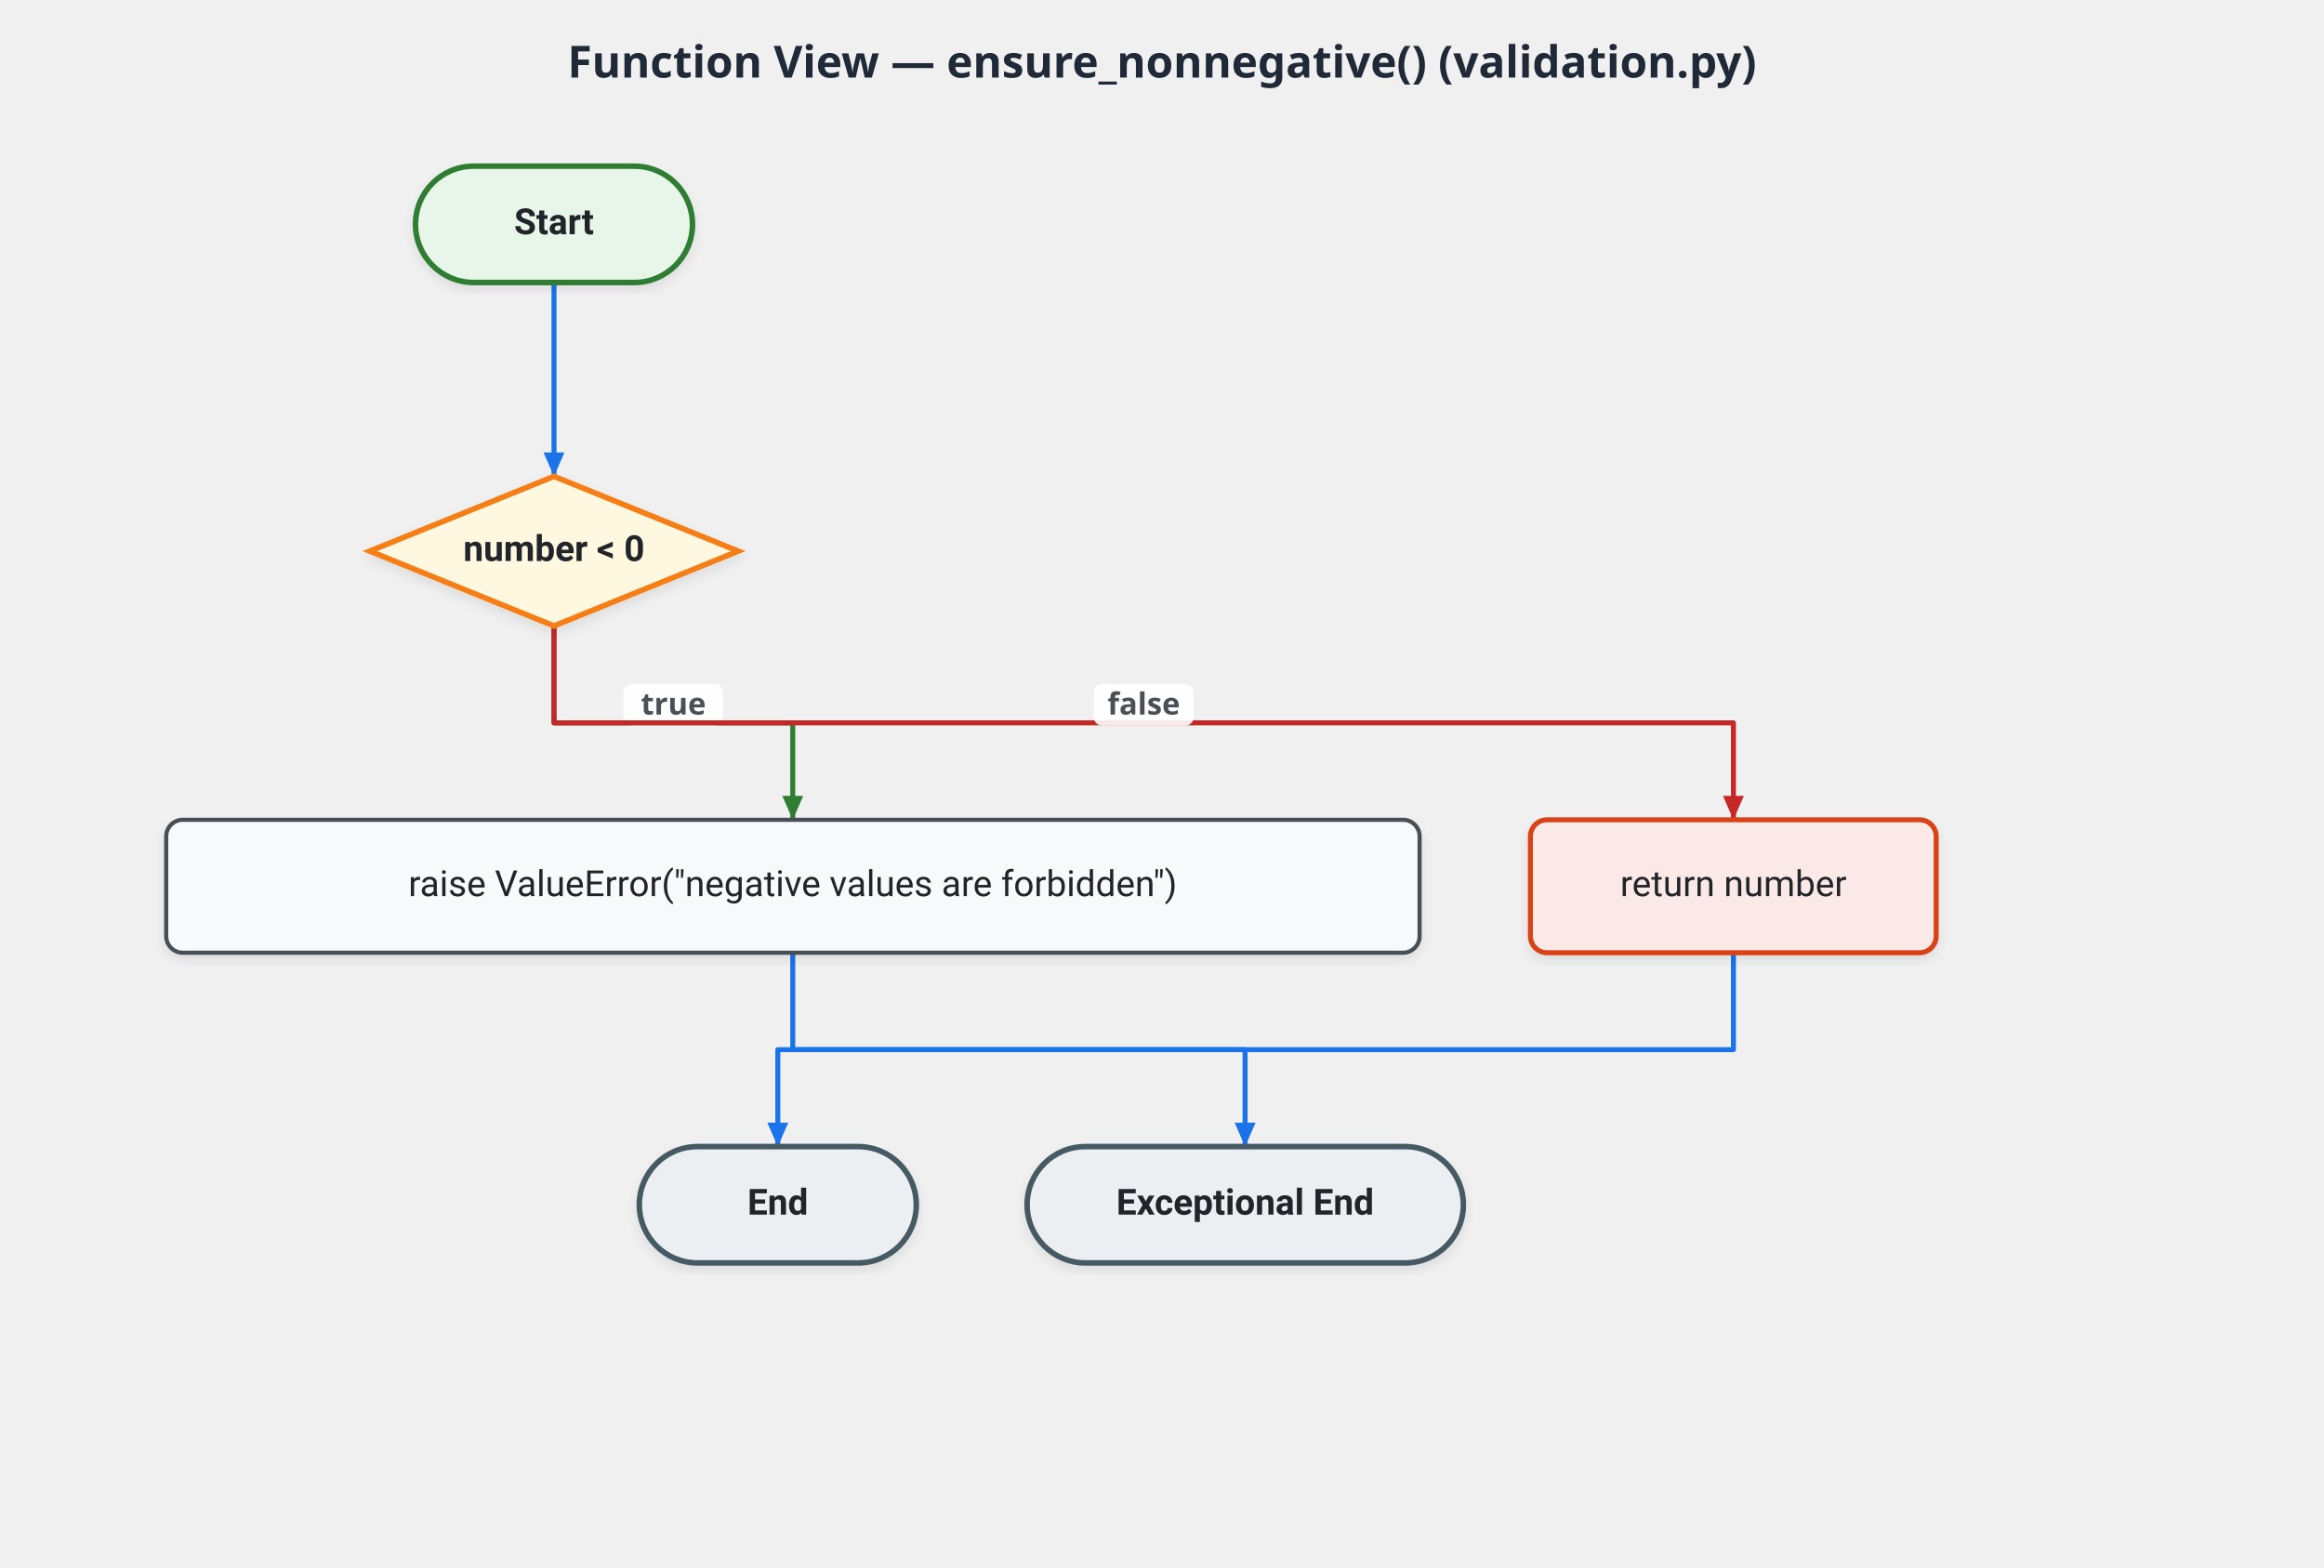
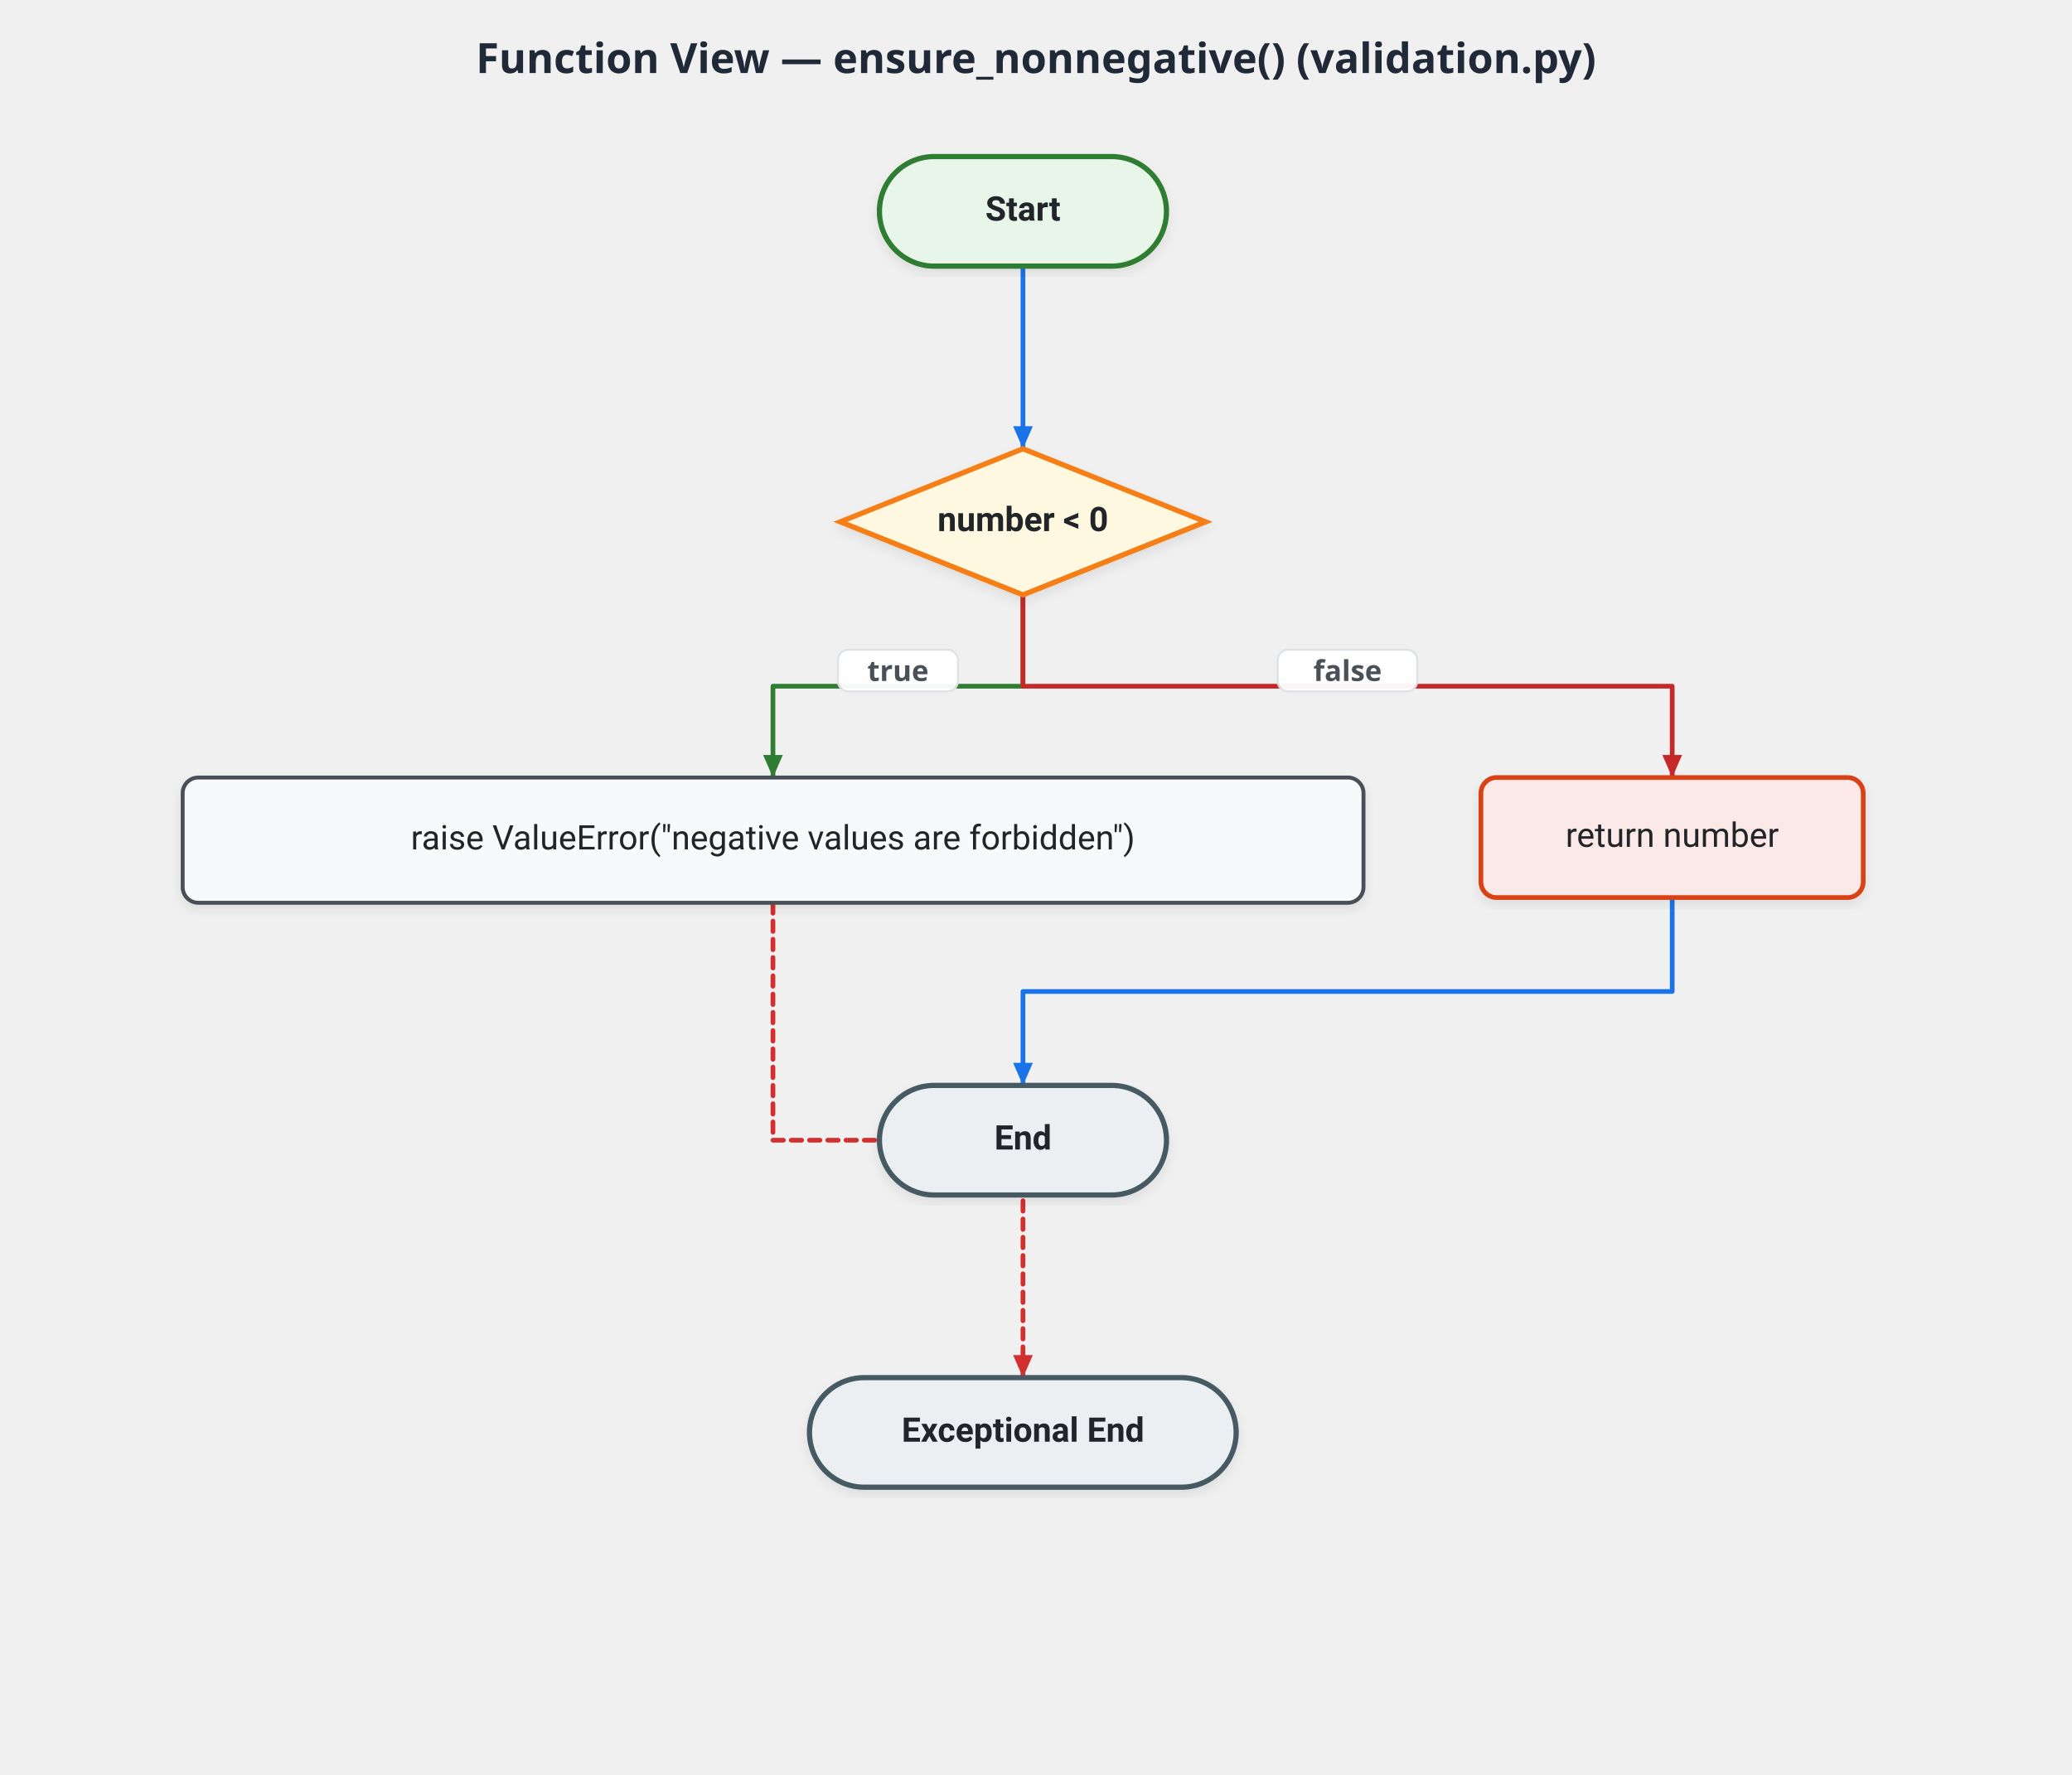
- <svg xmlns="http://www.w3.org/2000/svg" viewBox="0 0 839.0 566.0" width="839.0" height="566.0" class="flowbridge-diagram">
+ <svg xmlns="http://www.w3.org/2000/svg" viewBox="0 0 794.0 680.0" width="794.0" height="680.0" class="flowbridge-diagram">
  <defs>
    <marker id="arrow" viewBox="0 0 10 10" refX="8" refY="5" markerWidth="6" markerHeight="6" orient="auto-start-reverse">
      <path d="M 0 1.5 L 8 5 L 0 8.5 z" fill="#1a73e8" />
    </marker>
    <marker id="arrow-true" viewBox="0 0 10 10" refX="8" refY="5" markerWidth="6" markerHeight="6" orient="auto-start-reverse">
      <path d="M 0 1.5 L 8 5 L 0 8.5 z" fill="#2e7d32" />
    </marker>
    <marker id="arrow-false" viewBox="0 0 10 10" refX="8" refY="5" markerWidth="6" markerHeight="6" orient="auto-start-reverse">
      <path d="M 0 1.5 L 8 5 L 0 8.5 z" fill="#c62828" />
+     </marker>
+     <marker id="arrow-exception" viewBox="0 0 10 10" refX="8" refY="5" markerWidth="6" markerHeight="6" orient="auto-start-reverse">
+       <path d="M 0 1.5 L 8 5 L 0 8.5 z" fill="#d32f2f" />
+     </marker>
+     <marker id="arrow-import" viewBox="0 0 10 10" refX="8" refY="5" markerWidth="6" markerHeight="6" orient="auto-start-reverse">
+       <path d="M 0 1.5 L 8 5 L 0 8.5 z" fill="#1565c0" />
    </marker>
    <filter id="nodeShadow" x="-5%" y="-5%" width="110%" height="115%">
      <feDropShadow dx="0" dy="2" stdDeviation="2" flood-opacity="0.08" />
    </filter>
  </defs>
  <style>
    .node-text { font-family: -apple-system, BlinkMacSystemFont, "Segoe UI", Roboto, monospace; font-size: 13px; text-anchor: middle; dominant-baseline: middle; fill: #212529; }
    .node-subtext { font-family: sans-serif; font-size: 11px; fill: #6c757d; text-anchor: middle; }
    .edge-line { fill: none; stroke: #1a73e8; stroke-width: 1.8; stroke-linecap: round; stroke-linejoin: round; }
    .edge-true { stroke: #2e7d32; }
    .edge-false { stroke: #c62828; }
-     .edge-back { stroke: #e65100; stroke-dasharray: 4,3; }
+     .edge-back { stroke: #e65100; stroke-dasharray: 4,3; stroke-width: 1.6; }
+     .edge-exception { stroke: #d32f2f; stroke-dasharray: 4,3; stroke-width: 1.8; }
+     .edge-import { stroke: #1565c0; stroke-width: 2.0; }
    .edge-label { font-family: sans-serif; font-size: 11px; font-weight: 600; fill: #495057; text-anchor: middle; }
    .clickable { cursor: pointer; transition: transform 0.15s, filter 0.15s; }
    .clickable:hover { filter: brightness(0.95); }
  </style>
-   <text x="419.5" y="28" font-family="sans-serif" font-size="16" font-weight="bold" text-anchor="middle" fill="#1f2937">Function View — ensure_nonnegative() (validation.py)</text>
-   <path d="M 200.0 102.0 L 200.0 172.0" class="edge-line" marker-end="url(#arrow)" />
-   <path d="M 200.0 226.0 L 200.0 261.0 L 286.2 261.0 L 286.2 296.0" class="edge-line edge-true" marker-end="url(#arrow-true)" />
-   <rect x="225.1" y="247.0" width="36" height="15" fill="#ffffff" rx="3" opacity="0.9" />
-   <text x="243.1" y="258.0" class="edge-label">true</text>
-   <path d="M 286.2 344.0 L 286.2 379.0 L 449.5 379.0 L 449.5 414.0" class="edge-line" marker-end="url(#arrow)" />
-   <path d="M 200.0 226.0 L 200.0 261.0 L 625.8 261.0 L 625.8 296.0" class="edge-line edge-false" marker-end="url(#arrow-false)" />
-   <rect x="394.9" y="247.0" width="36" height="15" fill="#ffffff" rx="3" opacity="0.9" />
-   <text x="412.9" y="258.0" class="edge-label">false</text>
-   <path d="M 625.8 344.0 L 625.8 379.0 L 280.8 379.0 L 280.8 414.0" class="edge-line" marker-end="url(#arrow)" />
-   <g id="fb1_WyIxZDQ4MmZiZS05Y2M2LTRhYzItOWFhOS03MGZhZTg5OTMzMGQiLDEsIm5vZGUiLCJmYjFfV3lJeFpEUTRNbVppWlMwNVkyTTJMVFJoWXpJdE9XRmhPUzAzTUdaaFpUZzVPVE16TUdRaUxERXNJbWR5WVhCb0lpd2lablZ1WTNScGIyNGlMQ0pqWWpabVl6RTJOQzAzTW1abExUUmlZbUl0WVRNM1lpMW1OalUzTkRCbFpHTmlPREVpTERFMExEQXNJbVZ1YzNWeVpWOXViMjV1WldkaGRHbDJaU0pkIiwwXQ" data-node-id="fb1_WyIxZDQ4MmZiZS05Y2M2LTRhYzItOWFhOS03MGZhZTg5OTMzMGQiLDEsIm5vZGUiLCJmYjFfV3lJeFpEUTRNbVppWlMwNVkyTTJMVFJoWXpJdE9XRmhPUzAzTUdaaFpUZzVPVE16TUdRaUxERXNJbWR5WVhCb0lpd2lablZ1WTNScGIyNGlMQ0pqWWpabVl6RTJOQzAzTW1abExUUmlZbUl0WVRNM1lpMW1OalUzTkRCbFpHTmlPREVpTERFMExEQXNJbVZ1YzNWeVpWOXViMjV1WldkaGRHbDJaU0pkIiwwXQ">
-     <rect x="150.0" y="60.0" width="100.0" height="42.0" rx="21.0" fill="#e8f5e9" stroke="#2e7d32" stroke-width="2" filter="url(#nodeShadow)" />
-     <text x="200.0" y="81.0" class="node-text" fill="#1b5e20" font-weight="600">Start</text>
+   <text x="397.0" y="28" font-family="sans-serif" font-size="16" font-weight="bold" text-anchor="middle" fill="#1f2937">Function View — ensure_nonnegative() (validation.py)</text>
+   <path d="M 392.0 102.0 L 392.0 172.0" class="edge-line" marker-end="url(#arrow)" />
+   <path d="M 392.0 228.0 L 392.0 263.0 L 296.2 263.0 L 296.2 298.0" class="edge-line edge-true" marker-end="url(#arrow-true)" />
+   <rect x="321.1" y="249.0" width="46.0" height="16" fill="#ffffff" stroke="#dee2e6" stroke-width="0.8" rx="4" opacity="0.95" />
+   <text x="344.1" y="261.0" class="edge-label">true</text>
+   <path d="M 296.2 346.0 L 296.2 437.0 L 392.0 437.0 L 392.0 528.0" class="edge-line edge-exception" marker-end="url(#arrow-exception)" />
+   <path d="M 392.0 228.0 L 392.0 263.0 L 640.8 263.0 L 640.8 298.0" class="edge-line edge-false" marker-end="url(#arrow-false)" />
+   <rect x="489.6" y="249.0" width="53.5" height="16" fill="#ffffff" stroke="#dee2e6" stroke-width="0.8" rx="4" opacity="0.95" />
+   <text x="516.4" y="261.0" class="edge-label">false</text>
+   <path d="M 640.8 344.0 L 640.8 380.0 L 392.0 380.0 L 392.0 416.0" class="edge-line" marker-end="url(#arrow)" />
+   <g id="fb1_WyI4NDQ3NTVkZS02YjliLTQxOTQtOGEzNS03MDc2YzlmMGFhOTIiLDEsIm5vZGUiLCJmYjFfV3lJNE5EUTNOVFZrWlMwMllqbGlMVFF4T1RRdE9HRXpOUzAzTURjMll6bG1NR0ZoT1RJaUxERXNJbWR5WVhCb0lpd2lablZ1WTNScGIyNGlMQ0prWlRRMk5tVmtaQzB4WXpreExUUTJZakV0WVRnNFlpMDROekV5Wm1JNU9HTXdabU1pTERFMExEQXNJbVZ1YzNWeVpWOXViMjV1WldkaGRHbDJaU0pkIiwwXQ" data-node-id="fb1_WyI4NDQ3NTVkZS02YjliLTQxOTQtOGEzNS03MDc2YzlmMGFhOTIiLDEsIm5vZGUiLCJmYjFfV3lJNE5EUTNOVFZrWlMwMllqbGlMVFF4T1RRdE9HRXpOUzAzTURjMll6bG1NR0ZoT1RJaUxERXNJbWR5WVhCb0lpd2lablZ1WTNScGIyNGlMQ0prWlRRMk5tVmtaQzB4WXpreExUUTJZakV0WVRnNFlpMDROekV5Wm1JNU9HTXdabU1pTERFMExEQXNJbVZ1YzNWeVpWOXViMjV1WldkaGRHbDJaU0pkIiwwXQ">
+     <rect x="337.0" y="60.0" width="110.0" height="42.0" rx="21.0" fill="#e8f5e9" stroke="#2e7d32" stroke-width="2" filter="url(#nodeShadow)" />
+     <text x="392.0" y="81.0" class="node-text" fill="#1b5e20" font-weight="600">Start</text>
  </g>
-   <g id="fb1_WyIxZDQ4MmZiZS05Y2M2LTRhYzItOWFhOS03MGZhZTg5OTMzMGQiLDEsIm5vZGUiLCJmYjFfV3lJeFpEUTRNbVppWlMwNVkyTTJMVFJoWXpJdE9XRmhPUzAzTUdaaFpUZzVPVE16TUdRaUxERXNJbWR5WVhCb0lpd2lablZ1WTNScGIyNGlMQ0pqWWpabVl6RTJOQzAzTW1abExUUmlZbUl0WVRNM1lpMW1OalUzTkRCbFpHTmlPREVpTERFMExEQXNJbVZ1YzNWeVpWOXViMjV1WldkaGRHbDJaU0pkIiwxXQ" data-node-id="fb1_WyIxZDQ4MmZiZS05Y2M2LTRhYzItOWFhOS03MGZhZTg5OTMzMGQiLDEsIm5vZGUiLCJmYjFfV3lJeFpEUTRNbVppWlMwNVkyTTJMVFJoWXpJdE9XRmhPUzAzTUdaaFpUZzVPVE16TUdRaUxERXNJbWR5WVhCb0lpd2lablZ1WTNScGIyNGlMQ0pqWWpabVl6RTJOQzAzTW1abExUUmlZbUl0WVRNM1lpMW1OalUzTkRCbFpHTmlPREVpTERFMExEQXNJbVZ1YzNWeVpWOXViMjV1WldkaGRHbDJaU0pkIiwxXQ">
-     <rect x="230.8" y="414.0" width="100.0" height="42.0" rx="21.0" fill="#eceff1" stroke="#455a64" stroke-width="2" filter="url(#nodeShadow)" />
-     <text x="280.8" y="435.0" class="node-text" fill="#263238" font-weight="600">End</text>
+   <g id="fb1_WyI4NDQ3NTVkZS02YjliLTQxOTQtOGEzNS03MDc2YzlmMGFhOTIiLDEsIm5vZGUiLCJmYjFfV3lJNE5EUTNOVFZrWlMwMllqbGlMVFF4T1RRdE9HRXpOUzAzTURjMll6bG1NR0ZoT1RJaUxERXNJbWR5WVhCb0lpd2lablZ1WTNScGIyNGlMQ0prWlRRMk5tVmtaQzB4WXpreExUUTJZakV0WVRnNFlpMDROekV5Wm1JNU9HTXdabU1pTERFMExEQXNJbVZ1YzNWeVpWOXViMjV1WldkaGRHbDJaU0pkIiwxXQ" data-node-id="fb1_WyI4NDQ3NTVkZS02YjliLTQxOTQtOGEzNS03MDc2YzlmMGFhOTIiLDEsIm5vZGUiLCJmYjFfV3lJNE5EUTNOVFZrWlMwMllqbGlMVFF4T1RRdE9HRXpOUzAzTURjMll6bG1NR0ZoT1RJaUxERXNJbWR5WVhCb0lpd2lablZ1WTNScGIyNGlMQ0prWlRRMk5tVmtaQzB4WXpreExUUTJZakV0WVRnNFlpMDROekV5Wm1JNU9HTXdabU1pTERFMExEQXNJbVZ1YzNWeVpWOXViMjV1WldkaGRHbDJaU0pkIiwxXQ">
+     <rect x="337.0" y="416.0" width="110.0" height="42.0" rx="21.0" fill="#eceff1" stroke="#455a64" stroke-width="2" filter="url(#nodeShadow)" />
+     <text x="392.0" y="437.0" class="node-text" fill="#263238" font-weight="600">End</text>
  </g>
-   <g id="fb1_WyIxZDQ4MmZiZS05Y2M2LTRhYzItOWFhOS03MGZhZTg5OTMzMGQiLDEsIm5vZGUiLCJmYjFfV3lJeFpEUTRNbVppWlMwNVkyTTJMVFJoWXpJdE9XRmhPUzAzTUdaaFpUZzVPVE16TUdRaUxERXNJbWR5WVhCb0lpd2lablZ1WTNScGIyNGlMQ0pqWWpabVl6RTJOQzAzTW1abExUUmlZbUl0WVRNM1lpMW1OalUzTkRCbFpHTmlPREVpTERFMExEQXNJbVZ1YzNWeVpWOXViMjV1WldkaGRHbDJaU0pkIiwyXQ" data-node-id="fb1_WyIxZDQ4MmZiZS05Y2M2LTRhYzItOWFhOS03MGZhZTg5OTMzMGQiLDEsIm5vZGUiLCJmYjFfV3lJeFpEUTRNbVppWlMwNVkyTTJMVFJoWXpJdE9XRmhPUzAzTUdaaFpUZzVPVE16TUdRaUxERXNJbWR5WVhCb0lpd2lablZ1WTNScGIyNGlMQ0pqWWpabVl6RTJOQzAzTW1abExUUmlZbUl0WVRNM1lpMW1OalUzTkRCbFpHTmlPREVpTERFMExEQXNJbVZ1YzNWeVpWOXViMjV1WldkaGRHbDJaU0pkIiwyXQ" data-file-id="cb6fc164-72fe-4bbb-a37b-f65740edcb81" data-start-line="15" data-end-line="15">
-     <polygon points="200.0,172.0 266.5,199.0 200.0,226.0 133.5,199.0" fill="#fff8e1" stroke="#f57f17" stroke-width="2" filter="url(#nodeShadow)" />
-     <text x="200.0" y="199.0" class="node-text" fill="#e65100" font-weight="600">number &lt; 0</text>
+   <g id="fb1_WyI4NDQ3NTVkZS02YjliLTQxOTQtOGEzNS03MDc2YzlmMGFhOTIiLDEsIm5vZGUiLCJmYjFfV3lJNE5EUTNOVFZrWlMwMllqbGlMVFF4T1RRdE9HRXpOUzAzTURjMll6bG1NR0ZoT1RJaUxERXNJbWR5WVhCb0lpd2lablZ1WTNScGIyNGlMQ0prWlRRMk5tVmtaQzB4WXpreExUUTJZakV0WVRnNFlpMDROekV5Wm1JNU9HTXdabU1pTERFMExEQXNJbVZ1YzNWeVpWOXViMjV1WldkaGRHbDJaU0pkIiwyXQ" data-node-id="fb1_WyI4NDQ3NTVkZS02YjliLTQxOTQtOGEzNS03MDc2YzlmMGFhOTIiLDEsIm5vZGUiLCJmYjFfV3lJNE5EUTNOVFZrWlMwMllqbGlMVFF4T1RRdE9HRXpOUzAzTURjMll6bG1NR0ZoT1RJaUxERXNJbWR5WVhCb0lpd2lablZ1WTNScGIyNGlMQ0prWlRRMk5tVmtaQzB4WXpreExUUTJZakV0WVRnNFlpMDROekV5Wm1JNU9HTXdabU1pTERFMExEQXNJbVZ1YzNWeVpWOXViMjV1WldkaGRHbDJaU0pkIiwyXQ" data-file-id="de466edd-1c91-46b1-a88b-8712fb98c0fc" data-start-line="15" data-end-line="15">
+     <polygon points="392.0,172.0 462.0,200.0 392.0,228.0 322.0,200.0" fill="#fff8e1" stroke="#f57f17" stroke-width="2" filter="url(#nodeShadow)" />
+     <text x="392.0" y="200.0" class="node-text" fill="#e65100" font-weight="600">number &lt; 0</text>
  </g>
-   <g id="fb1_WyIxZDQ4MmZiZS05Y2M2LTRhYzItOWFhOS03MGZhZTg5OTMzMGQiLDEsIm5vZGUiLCJmYjFfV3lJeFpEUTRNbVppWlMwNVkyTTJMVFJoWXpJdE9XRmhPUzAzTUdaaFpUZzVPVE16TUdRaUxERXNJbWR5WVhCb0lpd2lablZ1WTNScGIyNGlMQ0pqWWpabVl6RTJOQzAzTW1abExUUmlZbUl0WVRNM1lpMW1OalUzTkRCbFpHTmlPREVpTERFMExEQXNJbVZ1YzNWeVpWOXViMjV1WldkaGRHbDJaU0pkIiwzXQ" data-node-id="fb1_WyIxZDQ4MmZiZS05Y2M2LTRhYzItOWFhOS03MGZhZTg5OTMzMGQiLDEsIm5vZGUiLCJmYjFfV3lJeFpEUTRNbVppWlMwNVkyTTJMVFJoWXpJdE9XRmhPUzAzTUdaaFpUZzVPVE16TUdRaUxERXNJbWR5WVhCb0lpd2lablZ1WTNScGIyNGlMQ0pqWWpabVl6RTJOQzAzTW1abExUUmlZbUl0WVRNM1lpMW1OalUzTkRCbFpHTmlPREVpTERFMExEQXNJbVZ1YzNWeVpWOXViMjV1WldkaGRHbDJaU0pkIiwzXQ" data-file-id="cb6fc164-72fe-4bbb-a37b-f65740edcb81" data-start-line="16" data-end-line="16">
-     <rect x="60.0" y="296.0" width="452.5" height="48.0" rx="6" fill="#f8f9fa" stroke="#495057" stroke-width="1.5" filter="url(#nodeShadow)" />
-     <text x="286.2" y="320.0" class="node-text">raise ValueError("negative values are forbidden")</text>
+   <g id="fb1_WyI4NDQ3NTVkZS02YjliLTQxOTQtOGEzNS03MDc2YzlmMGFhOTIiLDEsIm5vZGUiLCJmYjFfV3lJNE5EUTNOVFZrWlMwMllqbGlMVFF4T1RRdE9HRXpOUzAzTURjMll6bG1NR0ZoT1RJaUxERXNJbWR5WVhCb0lpd2lablZ1WTNScGIyNGlMQ0prWlRRMk5tVmtaQzB4WXpreExUUTJZakV0WVRnNFlpMDROekV5Wm1JNU9HTXdabU1pTERFMExEQXNJbVZ1YzNWeVpWOXViMjV1WldkaGRHbDJaU0pkIiwzXQ" data-node-id="fb1_WyI4NDQ3NTVkZS02YjliLTQxOTQtOGEzNS03MDc2YzlmMGFhOTIiLDEsIm5vZGUiLCJmYjFfV3lJNE5EUTNOVFZrWlMwMllqbGlMVFF4T1RRdE9HRXpOUzAzTURjMll6bG1NR0ZoT1RJaUxERXNJbWR5WVhCb0lpd2lablZ1WTNScGIyNGlMQ0prWlRRMk5tVmtaQzB4WXpreExUUTJZakV0WVRnNFlpMDROekV5Wm1JNU9HTXdabU1pTERFMExEQXNJbVZ1YzNWeVpWOXViMjV1WldkaGRHbDJaU0pkIiwzXQ" data-file-id="de466edd-1c91-46b1-a88b-8712fb98c0fc" data-start-line="16" data-end-line="16">
+     <rect x="70.0" y="298.0" width="452.5" height="48.0" rx="6" fill="#f8f9fa" stroke="#495057" stroke-width="1.5" filter="url(#nodeShadow)" />
+     <text x="296.2" y="322.0" class="node-text">raise ValueError("negative values are forbidden")</text>
  </g>
-   <g id="fb1_WyIxZDQ4MmZiZS05Y2M2LTRhYzItOWFhOS03MGZhZTg5OTMzMGQiLDEsIm5vZGUiLCJmYjFfV3lJeFpEUTRNbVppWlMwNVkyTTJMVFJoWXpJdE9XRmhPUzAzTUdaaFpUZzVPVE16TUdRaUxERXNJbWR5WVhCb0lpd2lablZ1WTNScGIyNGlMQ0pqWWpabVl6RTJOQzAzTW1abExUUmlZbUl0WVRNM1lpMW1OalUzTkRCbFpHTmlPREVpTERFMExEQXNJbVZ1YzNWeVpWOXViMjV1WldkaGRHbDJaU0pkIiw0XQ" data-node-id="fb1_WyIxZDQ4MmZiZS05Y2M2LTRhYzItOWFhOS03MGZhZTg5OTMzMGQiLDEsIm5vZGUiLCJmYjFfV3lJeFpEUTRNbVppWlMwNVkyTTJMVFJoWXpJdE9XRmhPUzAzTUdaaFpUZzVPVE16TUdRaUxERXNJbWR5WVhCb0lpd2lablZ1WTNScGIyNGlMQ0pqWWpabVl6RTJOQzAzTW1abExUUmlZbUl0WVRNM1lpMW1OalUzTkRCbFpHTmlPREVpTERFMExEQXNJbVZ1YzNWeVpWOXViMjV1WldkaGRHbDJaU0pkIiw0XQ">
-     <rect x="370.8" y="414.0" width="157.5" height="42.0" rx="21.0" fill="#eceff1" stroke="#455a64" stroke-width="2" filter="url(#nodeShadow)" />
-     <text x="449.5" y="435.0" class="node-text" fill="#263238" font-weight="600">Exceptional End</text>
+   <g id="fb1_WyI4NDQ3NTVkZS02YjliLTQxOTQtOGEzNS03MDc2YzlmMGFhOTIiLDEsIm5vZGUiLCJmYjFfV3lJNE5EUTNOVFZrWlMwMllqbGlMVFF4T1RRdE9HRXpOUzAzTURjMll6bG1NR0ZoT1RJaUxERXNJbWR5WVhCb0lpd2lablZ1WTNScGIyNGlMQ0prWlRRMk5tVmtaQzB4WXpreExUUTJZakV0WVRnNFlpMDROekV5Wm1JNU9HTXdabU1pTERFMExEQXNJbVZ1YzNWeVpWOXViMjV1WldkaGRHbDJaU0pkIiw0XQ" data-node-id="fb1_WyI4NDQ3NTVkZS02YjliLTQxOTQtOGEzNS03MDc2YzlmMGFhOTIiLDEsIm5vZGUiLCJmYjFfV3lJNE5EUTNOVFZrWlMwMllqbGlMVFF4T1RRdE9HRXpOUzAzTURjMll6bG1NR0ZoT1RJaUxERXNJbWR5WVhCb0lpd2lablZ1WTNScGIyNGlMQ0prWlRRMk5tVmtaQzB4WXpreExUUTJZakV0WVRnNFlpMDROekV5Wm1JNU9HTXdabU1pTERFMExEQXNJbVZ1YzNWeVpWOXViMjV1WldkaGRHbDJaU0pkIiw0XQ">
+     <rect x="310.2" y="528.0" width="163.5" height="42.0" rx="21.0" fill="#eceff1" stroke="#455a64" stroke-width="2" filter="url(#nodeShadow)" />
+     <text x="392.0" y="549.0" class="node-text" fill="#263238" font-weight="600">Exceptional End</text>
  </g>
-   <g id="fb1_WyIxZDQ4MmZiZS05Y2M2LTRhYzItOWFhOS03MGZhZTg5OTMzMGQiLDEsIm5vZGUiLCJmYjFfV3lJeFpEUTRNbVppWlMwNVkyTTJMVFJoWXpJdE9XRmhPUzAzTUdaaFpUZzVPVE16TUdRaUxERXNJbWR5WVhCb0lpd2lablZ1WTNScGIyNGlMQ0pqWWpabVl6RTJOQzAzTW1abExUUmlZbUl0WVRNM1lpMW1OalUzTkRCbFpHTmlPREVpTERFMExEQXNJbVZ1YzNWeVpWOXViMjV1WldkaGRHbDJaU0pkIiw1XQ" data-node-id="fb1_WyIxZDQ4MmZiZS05Y2M2LTRhYzItOWFhOS03MGZhZTg5OTMzMGQiLDEsIm5vZGUiLCJmYjFfV3lJeFpEUTRNbVppWlMwNVkyTTJMVFJoWXpJdE9XRmhPUzAzTUdaaFpUZzVPVE16TUdRaUxERXNJbWR5WVhCb0lpd2lablZ1WTNScGIyNGlMQ0pqWWpabVl6RTJOQzAzTW1abExUUmlZbUl0WVRNM1lpMW1OalUzTkRCbFpHTmlPREVpTERFMExEQXNJbVZ1YzNWeVpWOXViMjV1WldkaGRHbDJaU0pkIiw1XQ" data-file-id="cb6fc164-72fe-4bbb-a37b-f65740edcb81" data-start-line="17" data-end-line="17">
-     <rect x="552.5" y="296.0" width="146.5" height="48.0" rx="6" fill="#fbe9e7" stroke="#d84315" stroke-width="1.8" filter="url(#nodeShadow)" />
-     <text x="625.8" y="320.0" class="node-text" fill="#bf360c">return number</text>
+   <g id="fb1_WyI4NDQ3NTVkZS02YjliLTQxOTQtOGEzNS03MDc2YzlmMGFhOTIiLDEsIm5vZGUiLCJmYjFfV3lJNE5EUTNOVFZrWlMwMllqbGlMVFF4T1RRdE9HRXpOUzAzTURjMll6bG1NR0ZoT1RJaUxERXNJbWR5WVhCb0lpd2lablZ1WTNScGIyNGlMQ0prWlRRMk5tVmtaQzB4WXpreExUUTJZakV0WVRnNFlpMDROekV5Wm1JNU9HTXdabU1pTERFMExEQXNJbVZ1YzNWeVpWOXViMjV1WldkaGRHbDJaU0pkIiw1XQ" data-node-id="fb1_WyI4NDQ3NTVkZS02YjliLTQxOTQtOGEzNS03MDc2YzlmMGFhOTIiLDEsIm5vZGUiLCJmYjFfV3lJNE5EUTNOVFZrWlMwMllqbGlMVFF4T1RRdE9HRXpOUzAzTURjMll6bG1NR0ZoT1RJaUxERXNJbWR5WVhCb0lpd2lablZ1WTNScGIyNGlMQ0prWlRRMk5tVmtaQzB4WXpreExUUTJZakV0WVRnNFlpMDROekV5Wm1JNU9HTXdabU1pTERFMExEQXNJbVZ1YzNWeVpWOXViMjV1WldkaGRHbDJaU0pkIiw1XQ" data-file-id="de466edd-1c91-46b1-a88b-8712fb98c0fc" data-start-line="17" data-end-line="17">
+     <rect x="567.5" y="298.0" width="146.5" height="46.0" rx="6" fill="#fbe9e7" stroke="#d84315" stroke-width="1.8" filter="url(#nodeShadow)" />
+     <text x="640.8" y="321.0" class="node-text" fill="#bf360c">return number</text>
  </g>
</svg>
